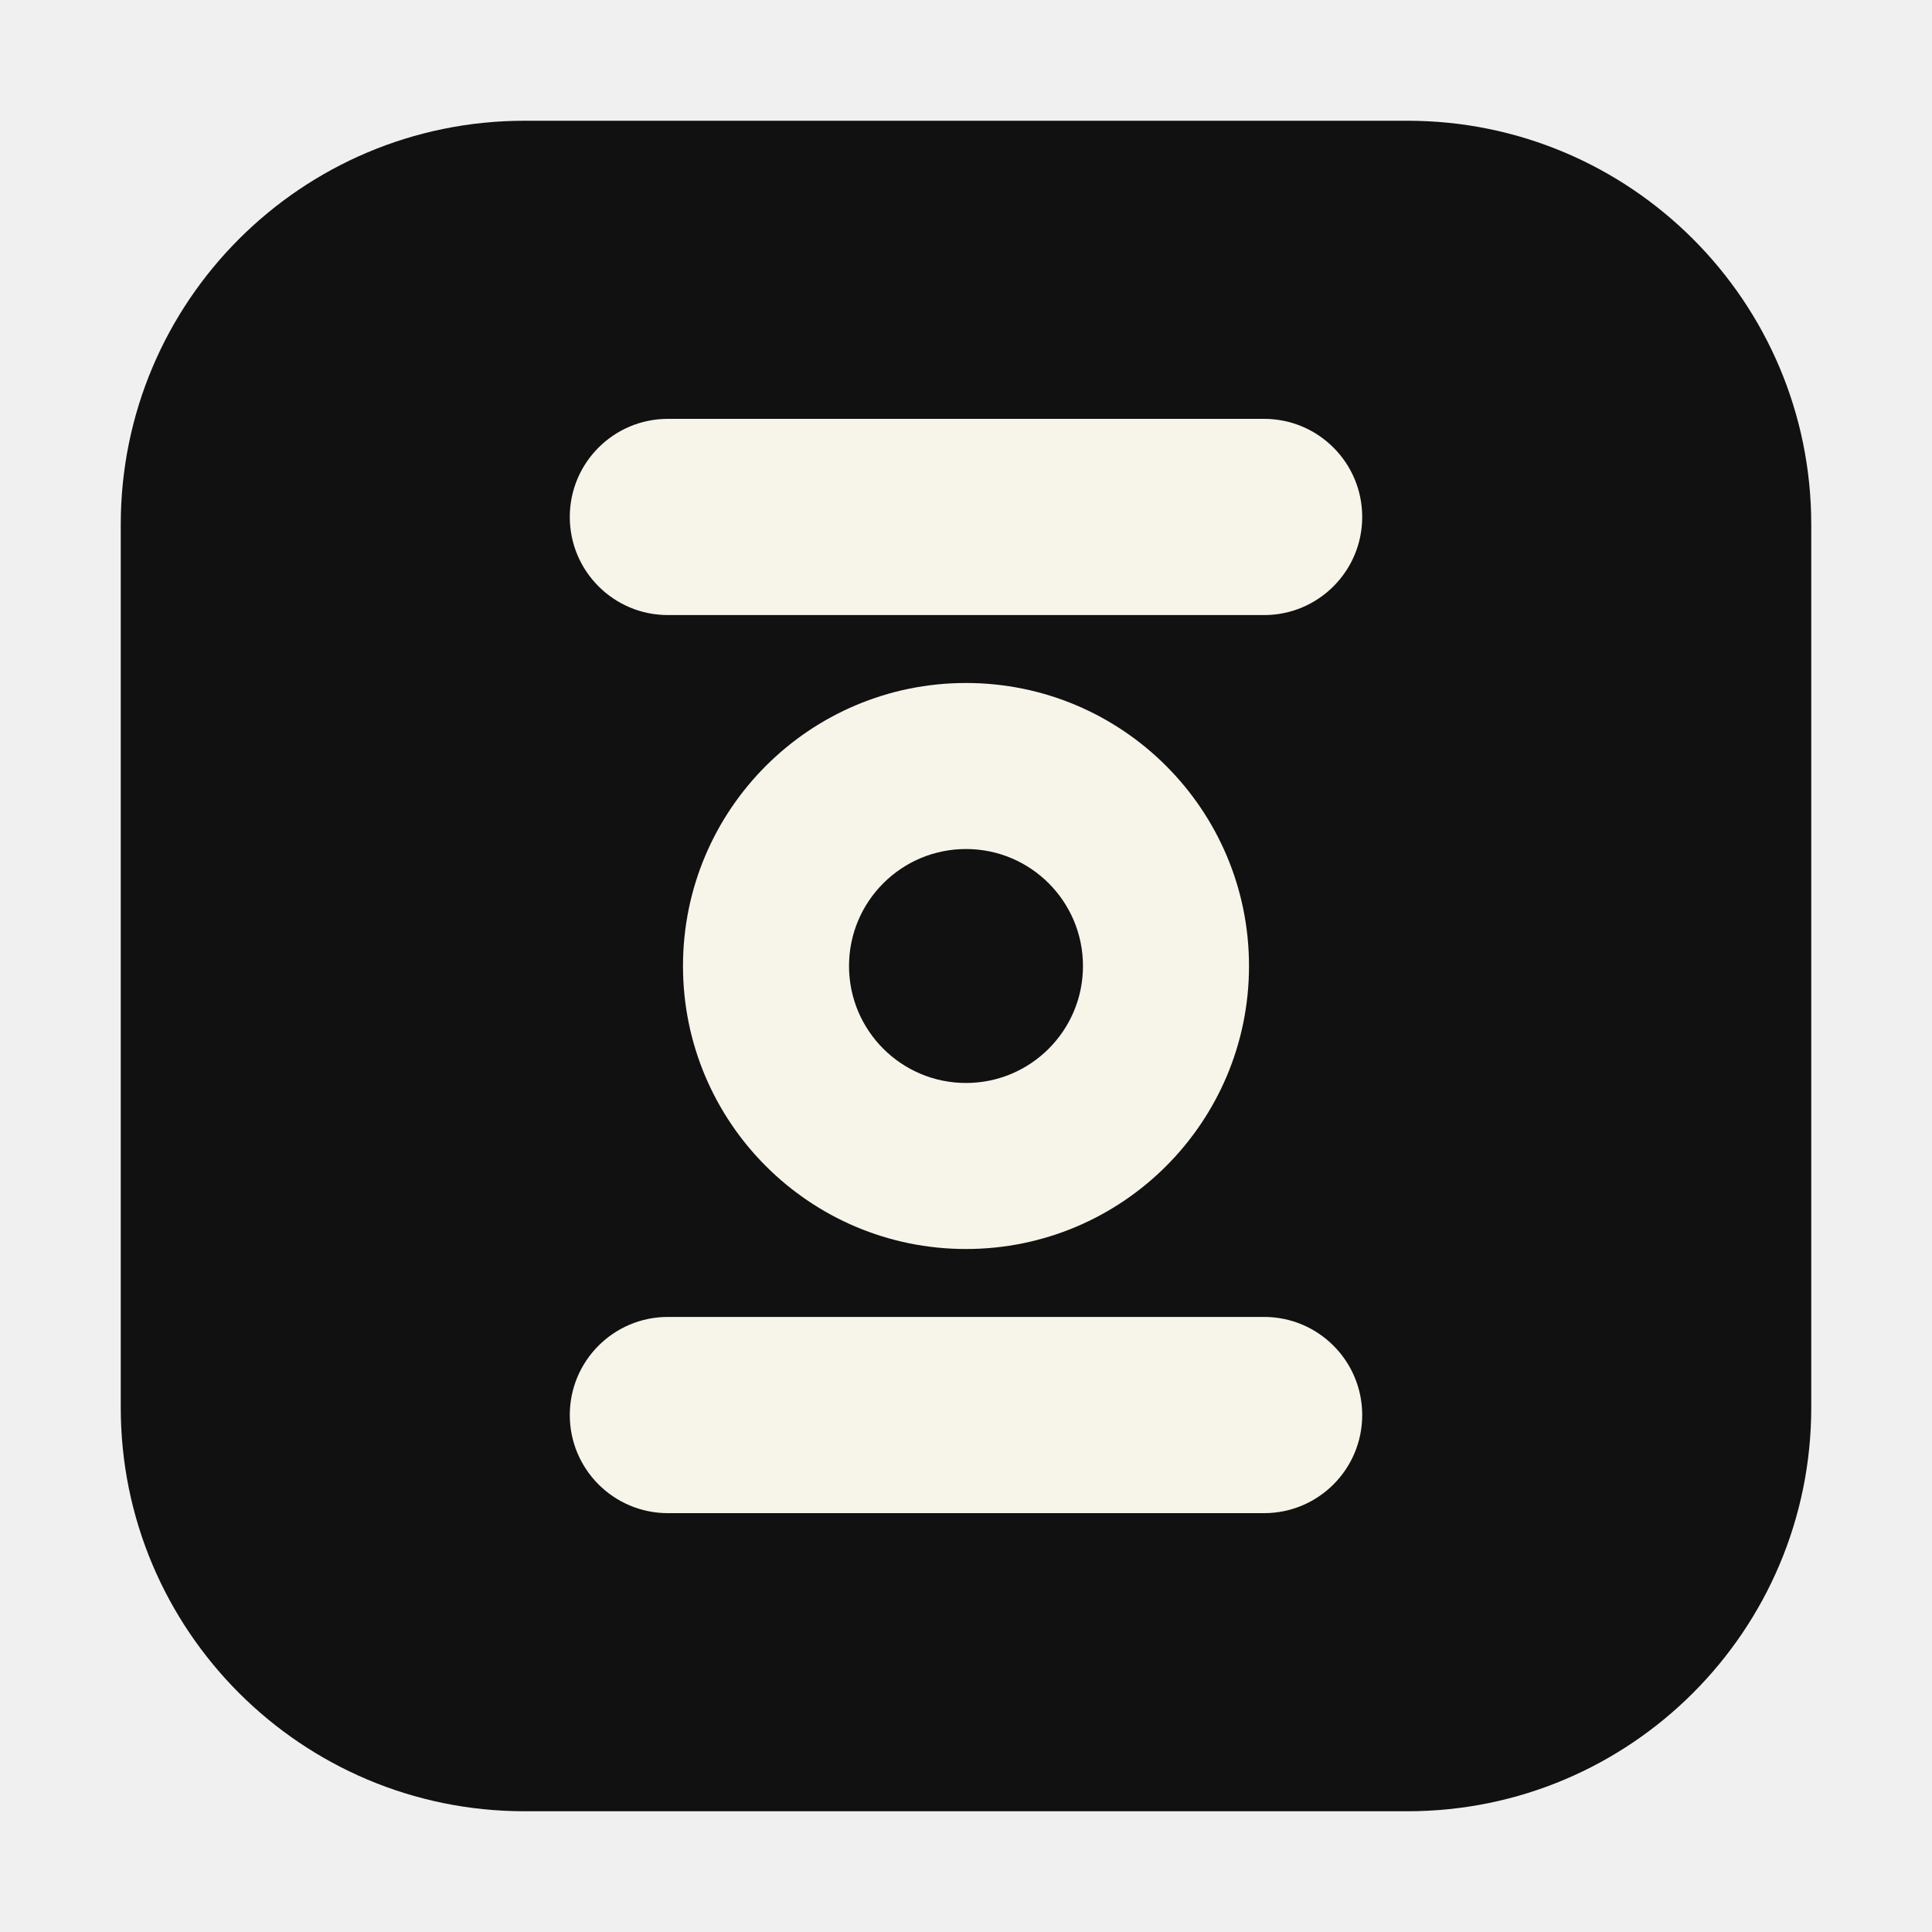
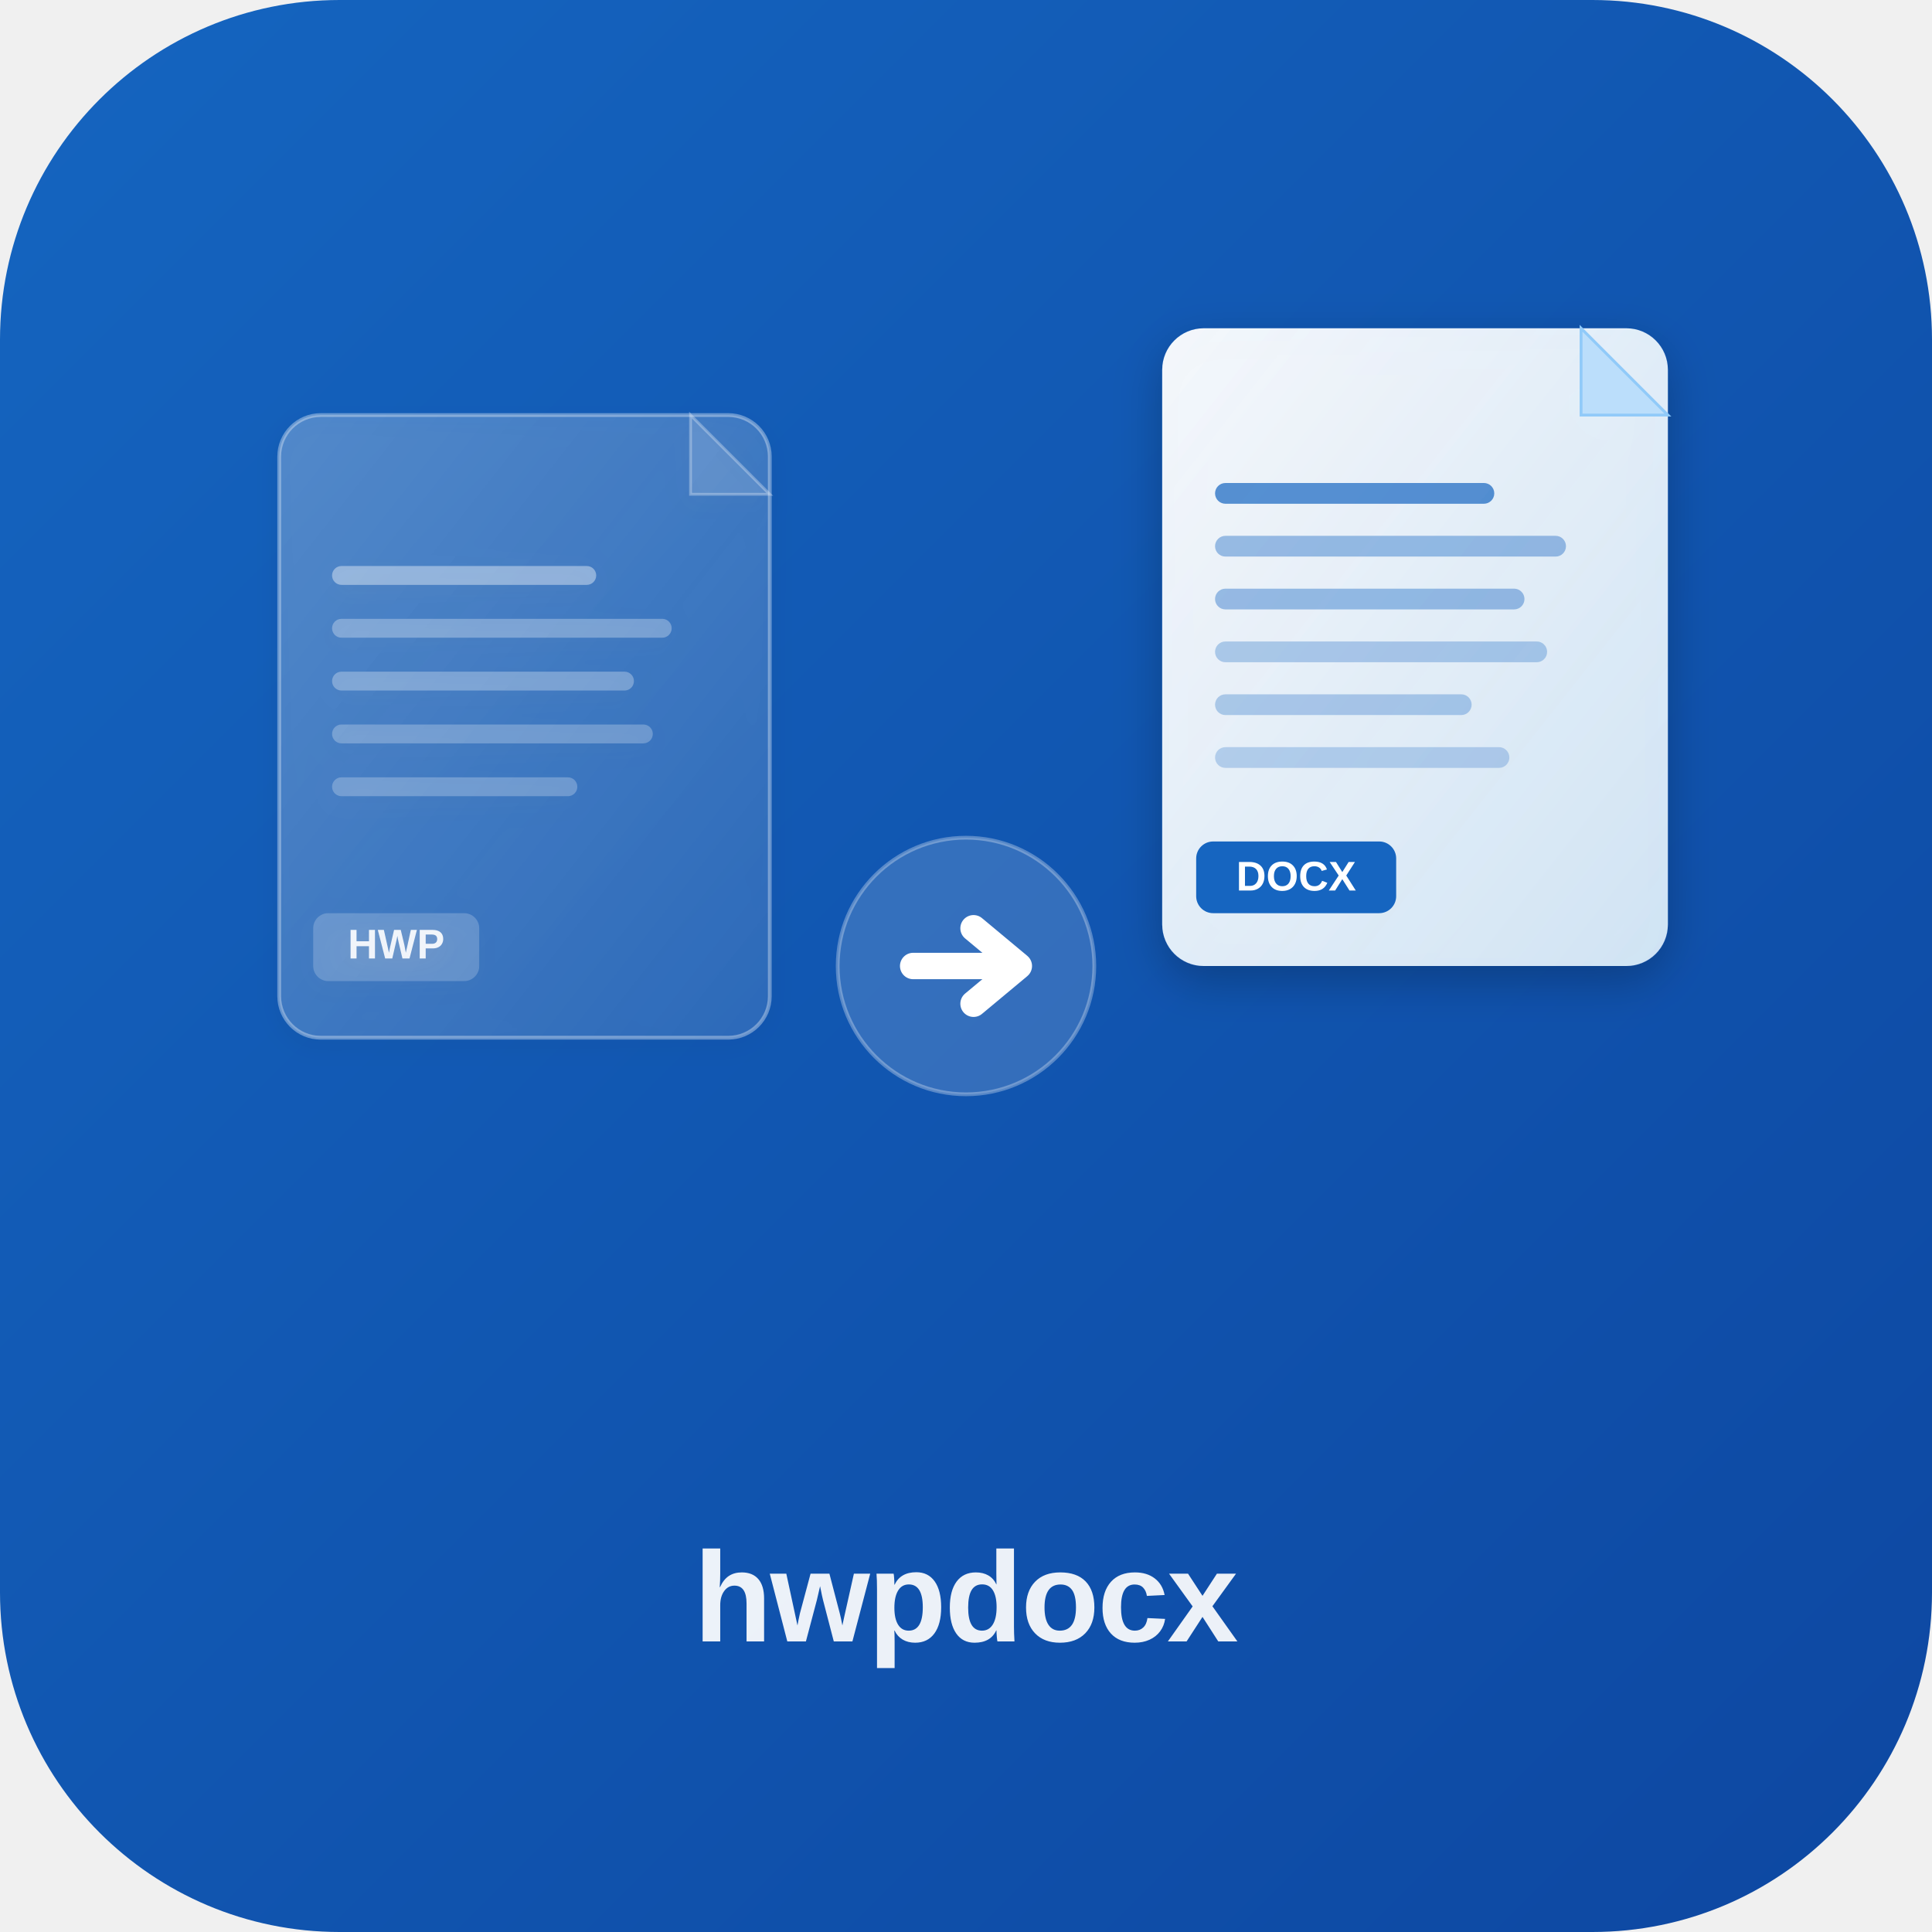
- <svg xmlns="http://www.w3.org/2000/svg" width="1024" height="1024" viewBox="0 0 1024 1024" role="img" aria-label="HOP app icon">
-   <rect width="1024" height="1024" fill="none" />
-   <rect x="64" y="64" width="896" height="896" rx="214" fill="#111111" />
-   <g fill="#f7f4ea">
-     <rect x="302" y="222" width="420" height="104" rx="52" />
-     <path fill-rule="evenodd" d="M512 362a150 150 0 1 1 0 300 150 150 0 0 1 0-300zm0 88a62 62 0 1 0 0 124 62 62 0 0 0 0-124z" />
-     <rect x="302" y="698" width="420" height="104" rx="52" />
+ <svg xmlns="http://www.w3.org/2000/svg" viewBox="0 0 1024 1024" width="1024" height="1024">
+   <defs>
+     <linearGradient id="bg" x1="0%" y1="0%" x2="100%" y2="100%">
+       <stop offset="0%" style="stop-color:#1565C0" />
+       <stop offset="100%" style="stop-color:#0D47A1" />
+     </linearGradient>
+     <linearGradient id="docLeft" x1="0%" y1="0%" x2="100%" y2="100%">
+       <stop offset="0%" style="stop-color:#ffffff;stop-opacity:0.25" />
+       <stop offset="100%" style="stop-color:#ffffff;stop-opacity:0.10" />
+     </linearGradient>
+     <linearGradient id="docRight" x1="0%" y1="0%" x2="100%" y2="100%">
+       <stop offset="0%" style="stop-color:#ffffff;stop-opacity:0.95" />
+       <stop offset="100%" style="stop-color:#E3F2FD;stop-opacity:0.9" />
+     </linearGradient>
+     <filter id="shadow" x="-10%" y="-10%" width="120%" height="130%">
+       <feDropShadow dx="0" dy="8" stdDeviation="12" flood-color="#000000" flood-opacity="0.25" />
+     </filter>
+     <filter id="shadowSm" x="-10%" y="-10%" width="120%" height="130%">
+       <feDropShadow dx="0" dy="4" stdDeviation="6" flood-color="#000000" flood-opacity="0.2" />
+     </filter>
+   </defs>
+   <rect width="1024" height="1024" rx="180" ry="180" fill="url(#bg)" />
+   <g filter="url(#shadowSm)" transform="translate(148, 220)">
+     <rect width="260" height="330" rx="22" ry="22" fill="url(#docLeft)" stroke="rgba(255,255,255,0.35)" stroke-width="2" />
+     <path d="M218,0 L260,42 L218,42 Z" fill="rgba(255,255,255,0.15)" />
+     <path d="M218,0 L260,42 L218,42 Z" fill="none" stroke="rgba(255,255,255,0.3)" stroke-width="1.5" />
+     <rect x="28" y="80" width="140" height="10" rx="5" fill="rgba(255,255,255,0.4)" />
+     <rect x="28" y="108" width="180" height="10" rx="5" fill="rgba(255,255,255,0.3)" />
+     <rect x="28" y="136" width="160" height="10" rx="5" fill="rgba(255,255,255,0.3)" />
+     <rect x="28" y="164" width="170" height="10" rx="5" fill="rgba(255,255,255,0.25)" />
+     <rect x="28" y="192" width="130" height="10" rx="5" fill="rgba(255,255,255,0.25)" />
+     <rect x="18" y="264" width="88" height="36" rx="8" fill="rgba(255,255,255,0.2)" />
+     <text x="62" y="288" font-family="'Arial', sans-serif" font-size="22" font-weight="700" fill="white" text-anchor="middle" opacity="0.9">HWP</text>
  </g>
+   <g transform="translate(512, 512)">
+     <circle cx="0" cy="0" r="68" fill="rgba(255,255,255,0.15)" stroke="rgba(255,255,255,0.3)" stroke-width="2" />
+     <path d="M-28,0 L18,0" stroke="white" stroke-width="14" stroke-linecap="round" />
+     <path d="M4,-20 L28,0 L4,20" stroke="white" stroke-width="14" stroke-linecap="round" stroke-linejoin="round" fill="none" />
+   </g>
+   <g filter="url(#shadow)" transform="translate(616, 174)">
+     <rect width="268" height="338" rx="22" ry="22" fill="url(#docRight)" />
+     <path d="M222,0 L268,46 L222,46 Z" fill="#BBDEFB" />
+     <path d="M222,0 L268,46 L222,46 Z" fill="none" stroke="#90CAF9" stroke-width="1.5" />
+     <rect x="28" y="82" width="148" height="11" rx="5.5" fill="#1565C0" opacity="0.7" />
+     <rect x="28" y="110" width="186" height="11" rx="5.5" fill="#1565C0" opacity="0.4" />
+     <rect x="28" y="138" width="164" height="11" rx="5.5" fill="#1565C0" opacity="0.4" />
+     <rect x="28" y="166" width="176" height="11" rx="5.5" fill="#1565C0" opacity="0.3" />
+     <rect x="28" y="194" width="136" height="11" rx="5.5" fill="#1565C0" opacity="0.3" />
+     <rect x="28" y="222" width="156" height="11" rx="5.5" fill="#1565C0" opacity="0.25" />
+     <rect x="18" y="272" width="106" height="38" rx="9" fill="#1565C0" />
+     <text x="71" y="298" font-family="'Arial', sans-serif" font-size="22" font-weight="700" fill="white" text-anchor="middle">DOCX</text>
+   </g>
+   <text x="512" y="870" font-family="'Arial', sans-serif" font-size="68" font-weight="700" fill="white" text-anchor="middle" opacity="0.92" letter-spacing="-1">hwpdocx</text>
</svg>
